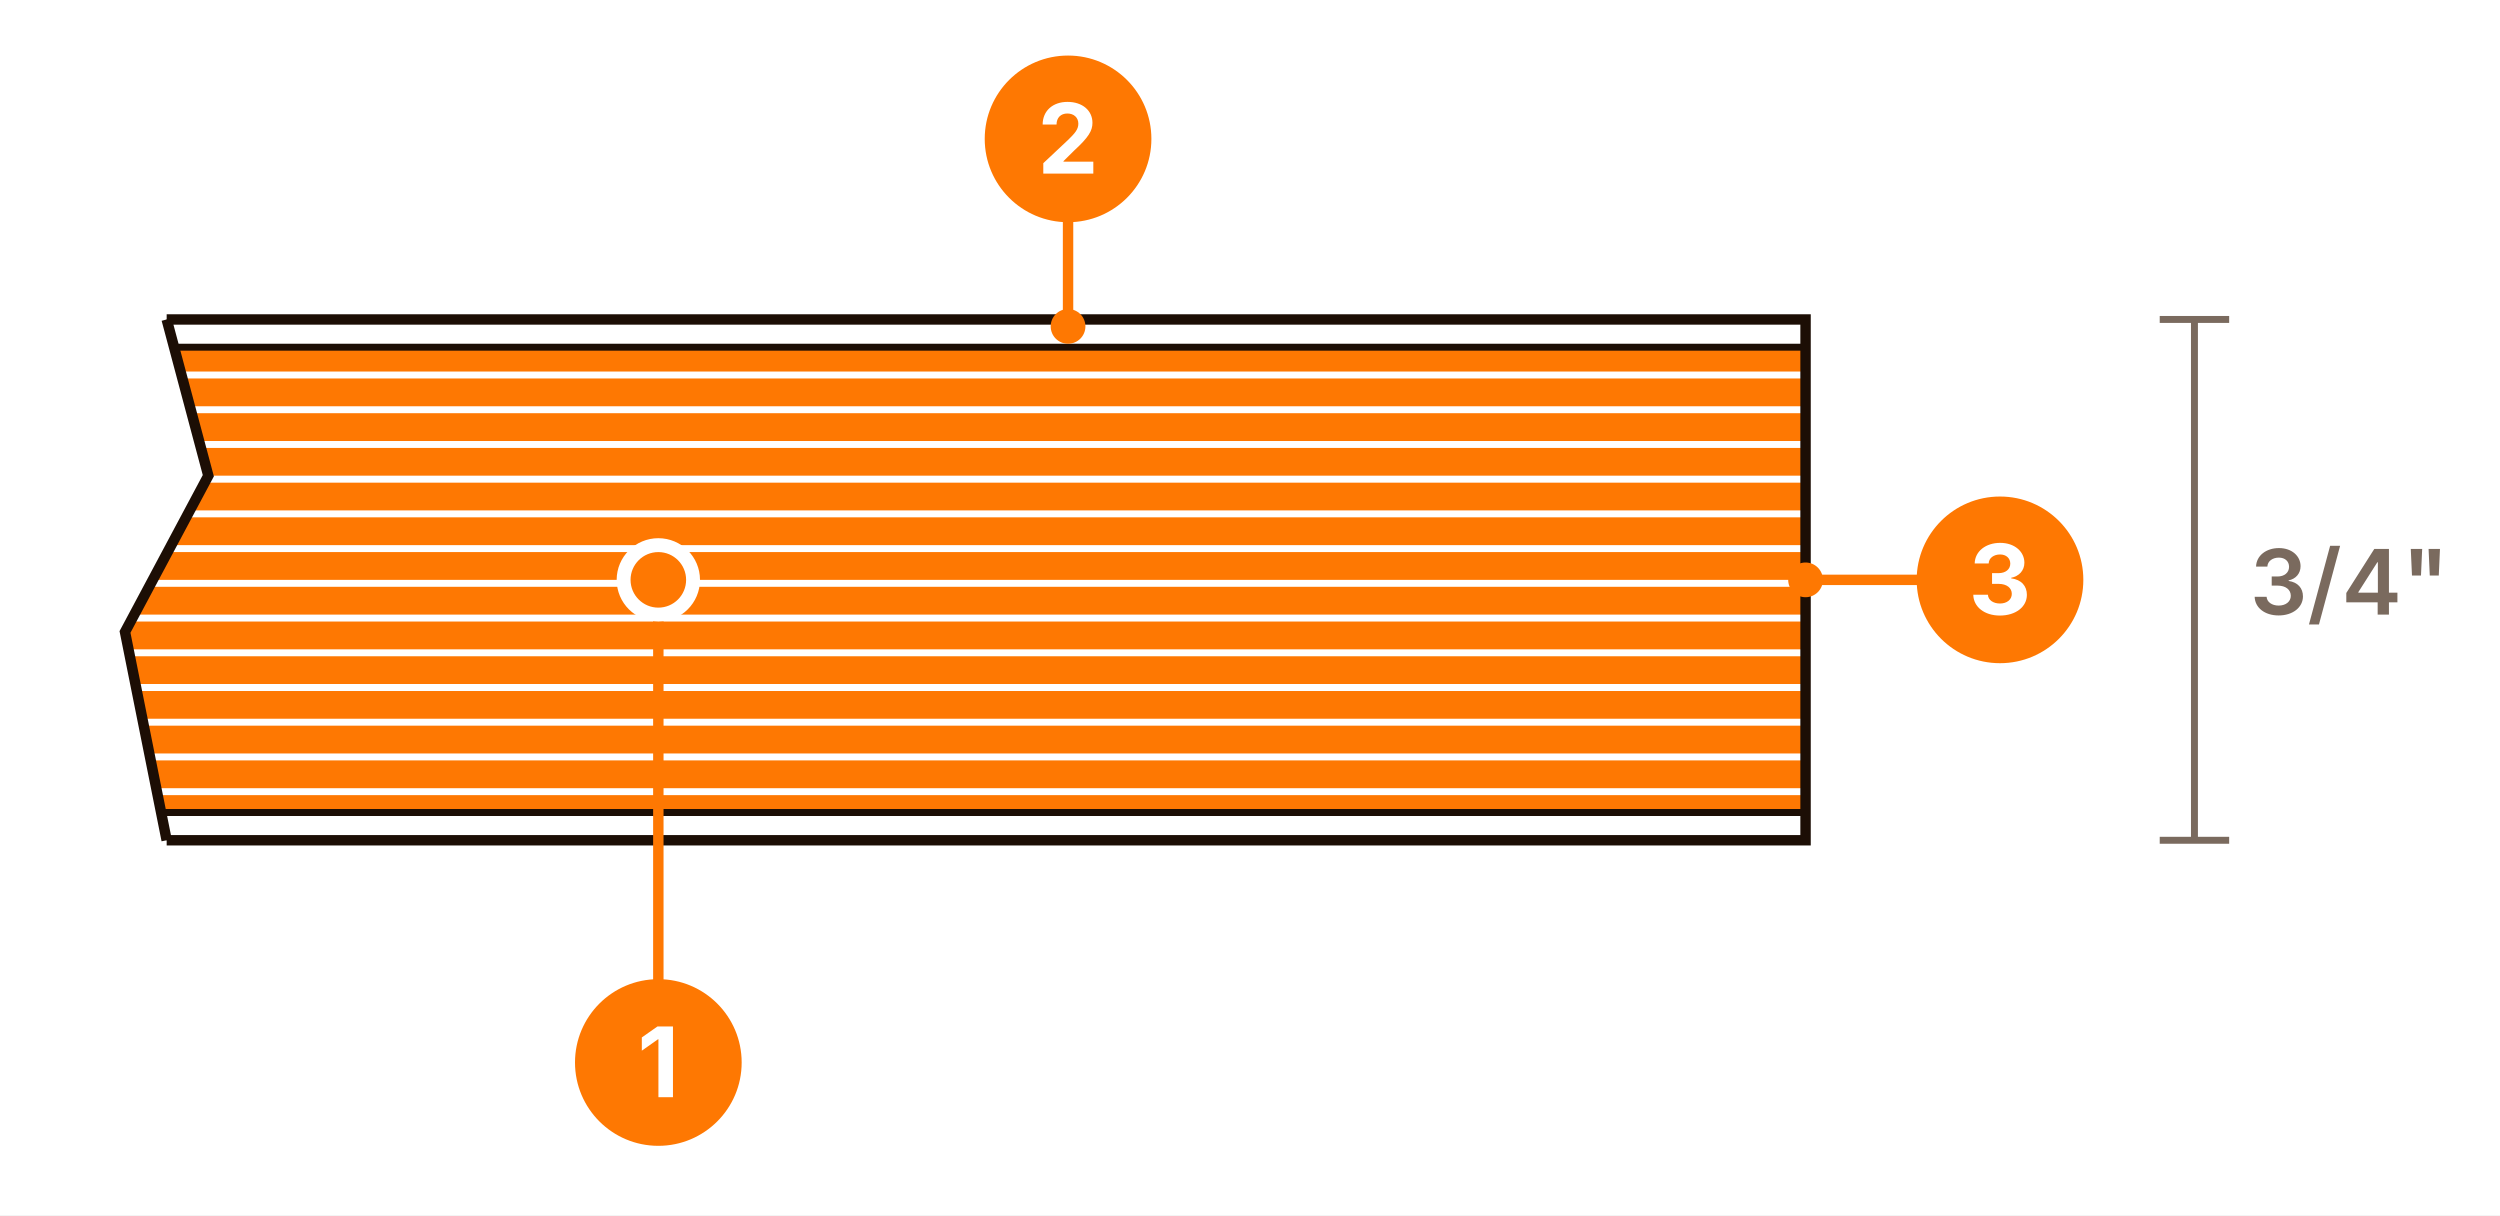
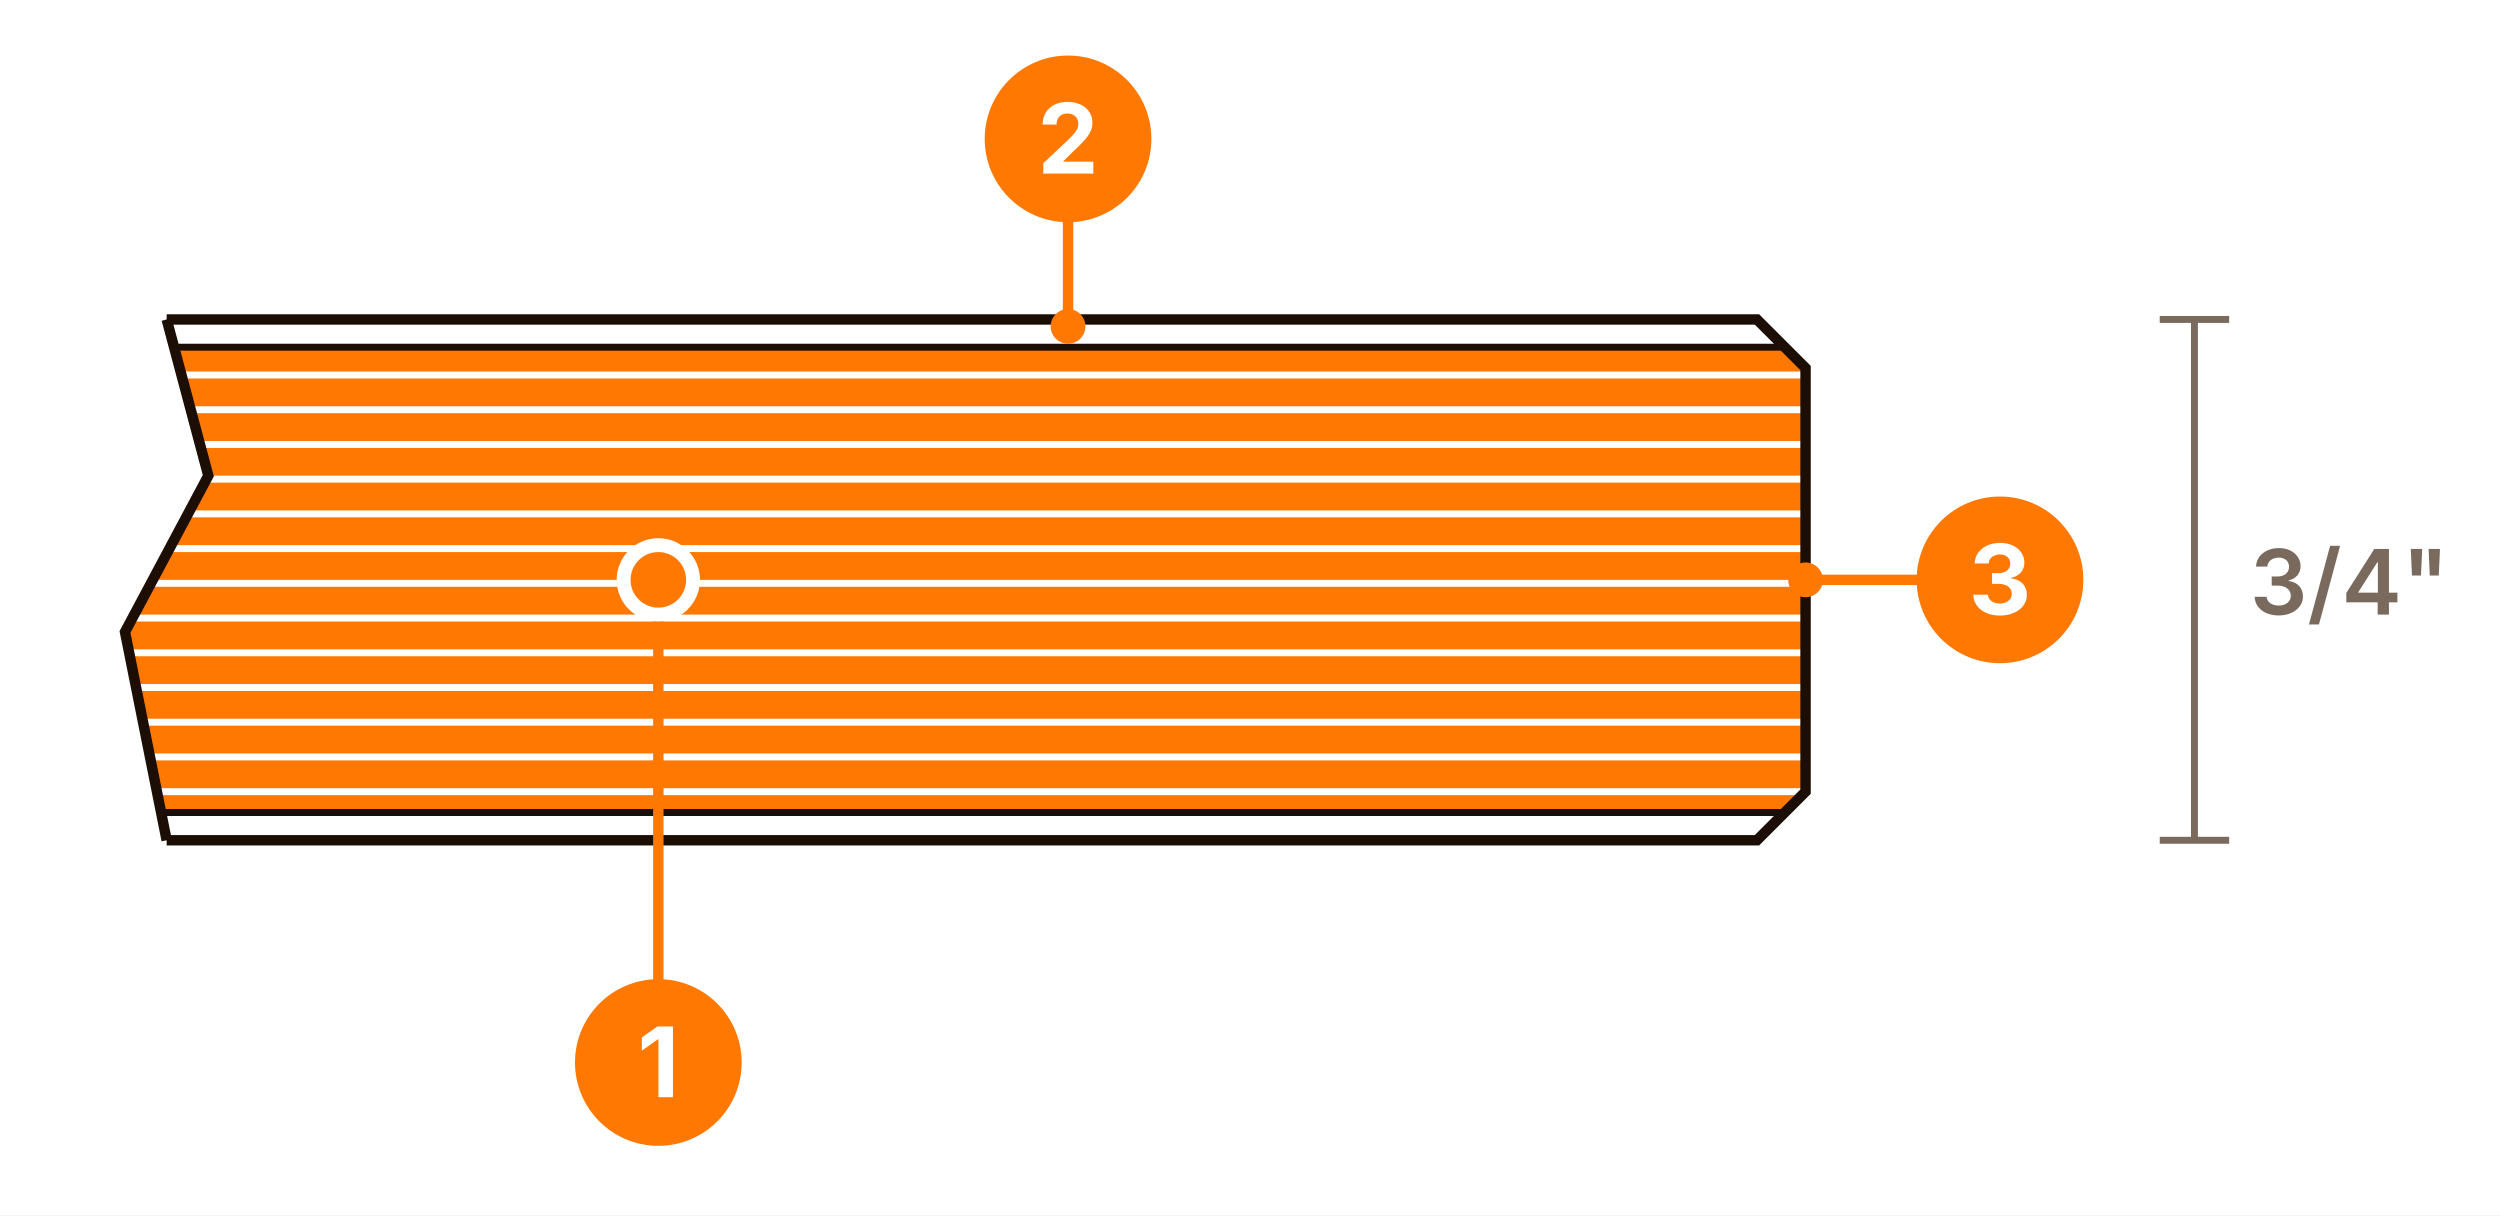
<svg xmlns="http://www.w3.org/2000/svg" viewBox="0 0 360 175" width="360" height="175" role="img" aria-labelledby="t-material-section-phenolic-m d-material-section-phenolic-m" font-family="Inter, ui-sans-serif, system-ui, sans-serif">
  <defs>
    <pattern id="hatch-material-section-phenolic-m" width="8" height="8" patternUnits="userSpaceOnUse" patternTransform="rotate(45)">
      <rect width="8" height="8" fill="#f2f0ec" />
      <line x1="0" y1="0" x2="0" y2="8" stroke="#cfc7bc" stroke-width="1.5" />
    </pattern>
    <marker id="tick-material-section-phenolic-m" viewBox="0 0 10 10" refX="5" refY="5" markerWidth="8" markerHeight="8" orient="auto">
      <path d="M2 8 L8 2" stroke="#7a6a5e" stroke-width="1.5" />
    </marker>
  </defs>
  <rect width="360" height="175" fill="#ffffff" />
  <clipPath id="m-phenolic-24-46-material-section-phenolic-m">
-     <path d="M24 46 L30 68.5 L18 91 L24 121 L260 121 L260 46 Z" />
+     <path d="M24 46 L253 46 L260 53 L260 114 L253 121 L24 121 L18 91 L30 68.5 Z" />
  </clipPath>
  <g clip-path="url(#m-phenolic-24-46-material-section-phenolic-m)">
    <rect x="14" y="46" width="246" height="75" fill="#fe7802" stroke="none" stroke-width="1.5" />
    <line x1="14" y1="54" x2="260" y2="54" stroke="#fff" stroke-width="1" />
    <line x1="14" y1="59" x2="260" y2="59" stroke="#fff" stroke-width="1" />
    <line x1="14" y1="64" x2="260" y2="64" stroke="#fff" stroke-width="1" />
    <line x1="14" y1="69" x2="260" y2="69" stroke="#fff" stroke-width="1" />
    <line x1="14" y1="74" x2="260" y2="74" stroke="#fff" stroke-width="1" />
    <line x1="14" y1="79" x2="260" y2="79" stroke="#fff" stroke-width="1" />
    <line x1="14" y1="84" x2="260" y2="84" stroke="#fff" stroke-width="1" />
    <line x1="14" y1="89" x2="260" y2="89" stroke="#fff" stroke-width="1" />
    <line x1="14" y1="94" x2="260" y2="94" stroke="#fff" stroke-width="1" />
    <line x1="14" y1="99" x2="260" y2="99" stroke="#fff" stroke-width="1" />
    <line x1="14" y1="104" x2="260" y2="104" stroke="#fff" stroke-width="1" />
    <line x1="14" y1="109" x2="260" y2="109" stroke="#fff" stroke-width="1" />
    <line x1="14" y1="114" x2="260" y2="114" stroke="#fff" stroke-width="1" />
    <rect x="14" y="46" width="246" height="4" fill="#ffffff" stroke="#1c0e05" stroke-width="1" />
    <rect x="14" y="117" width="246" height="4" fill="#ffffff" stroke="#1c0e05" stroke-width="1" />
  </g>
-   <path d="M24 46 L30 68.5 L18 91 L24 121 M24 46 L260 46 L260 121 L24 121" fill="none" stroke="#1c0e05" stroke-width="1.5" />
+   <path d="M24 46 L30 68.5 L18 91 L24 121 M24 46 L253 46 L260 53 L260 114 L253 121 L24 121" fill="none" stroke="#1c0e05" stroke-width="1.5" />
  <line x1="153.8" y1="20" x2="153.8" y2="47" stroke="#fe7802" stroke-width="1.5" />
  <circle cx="153.8" cy="47" r="2.5" fill="#fe7802" />
  <circle cx="153.8" cy="20" r="12" fill="#fe7802" />
  <text x="153.8" y="25" font-size="14" font-weight="700" fill="#fff" text-anchor="middle">2</text>
  <line x1="288" y1="83.5" x2="260" y2="83.5" stroke="#fe7802" stroke-width="1.5" />
  <circle cx="260" cy="83.5" r="2.5" fill="#fe7802" />
  <circle cx="288" cy="83.5" r="12" fill="#fe7802" />
  <text x="288" y="88.5" font-size="14" font-weight="700" fill="#fff" text-anchor="middle">3</text>
  <line x1="94.8" y1="153" x2="94.8" y2="83.5" stroke="#fe7802" stroke-width="1.5" />
  <circle cx="94.8" cy="83.5" r="2.5" fill="#fe7802" />
  <circle cx="94.8" cy="153" r="12" fill="#fe7802" />
  <text x="94.8" y="158" font-size="14" font-weight="700" fill="#fff" text-anchor="middle">1</text>
  <circle cx="94.8" cy="83.5" r="5" fill="#fe7802" stroke="#fff" stroke-width="2" />
  <line x1="316" y1="46" x2="316" y2="121" stroke="#7a6a5e" stroke-width="1" />
  <line x1="311" y1="46" x2="321" y2="46" stroke="#7a6a5e" stroke-width="1" />
  <line x1="311" y1="121" x2="321" y2="121" stroke="#7a6a5e" stroke-width="1" />
  <text x="324" y="88.5" font-size="13" font-weight="600" fill="#7a6a5e" text-anchor="start">3/4"</text>
</svg>
